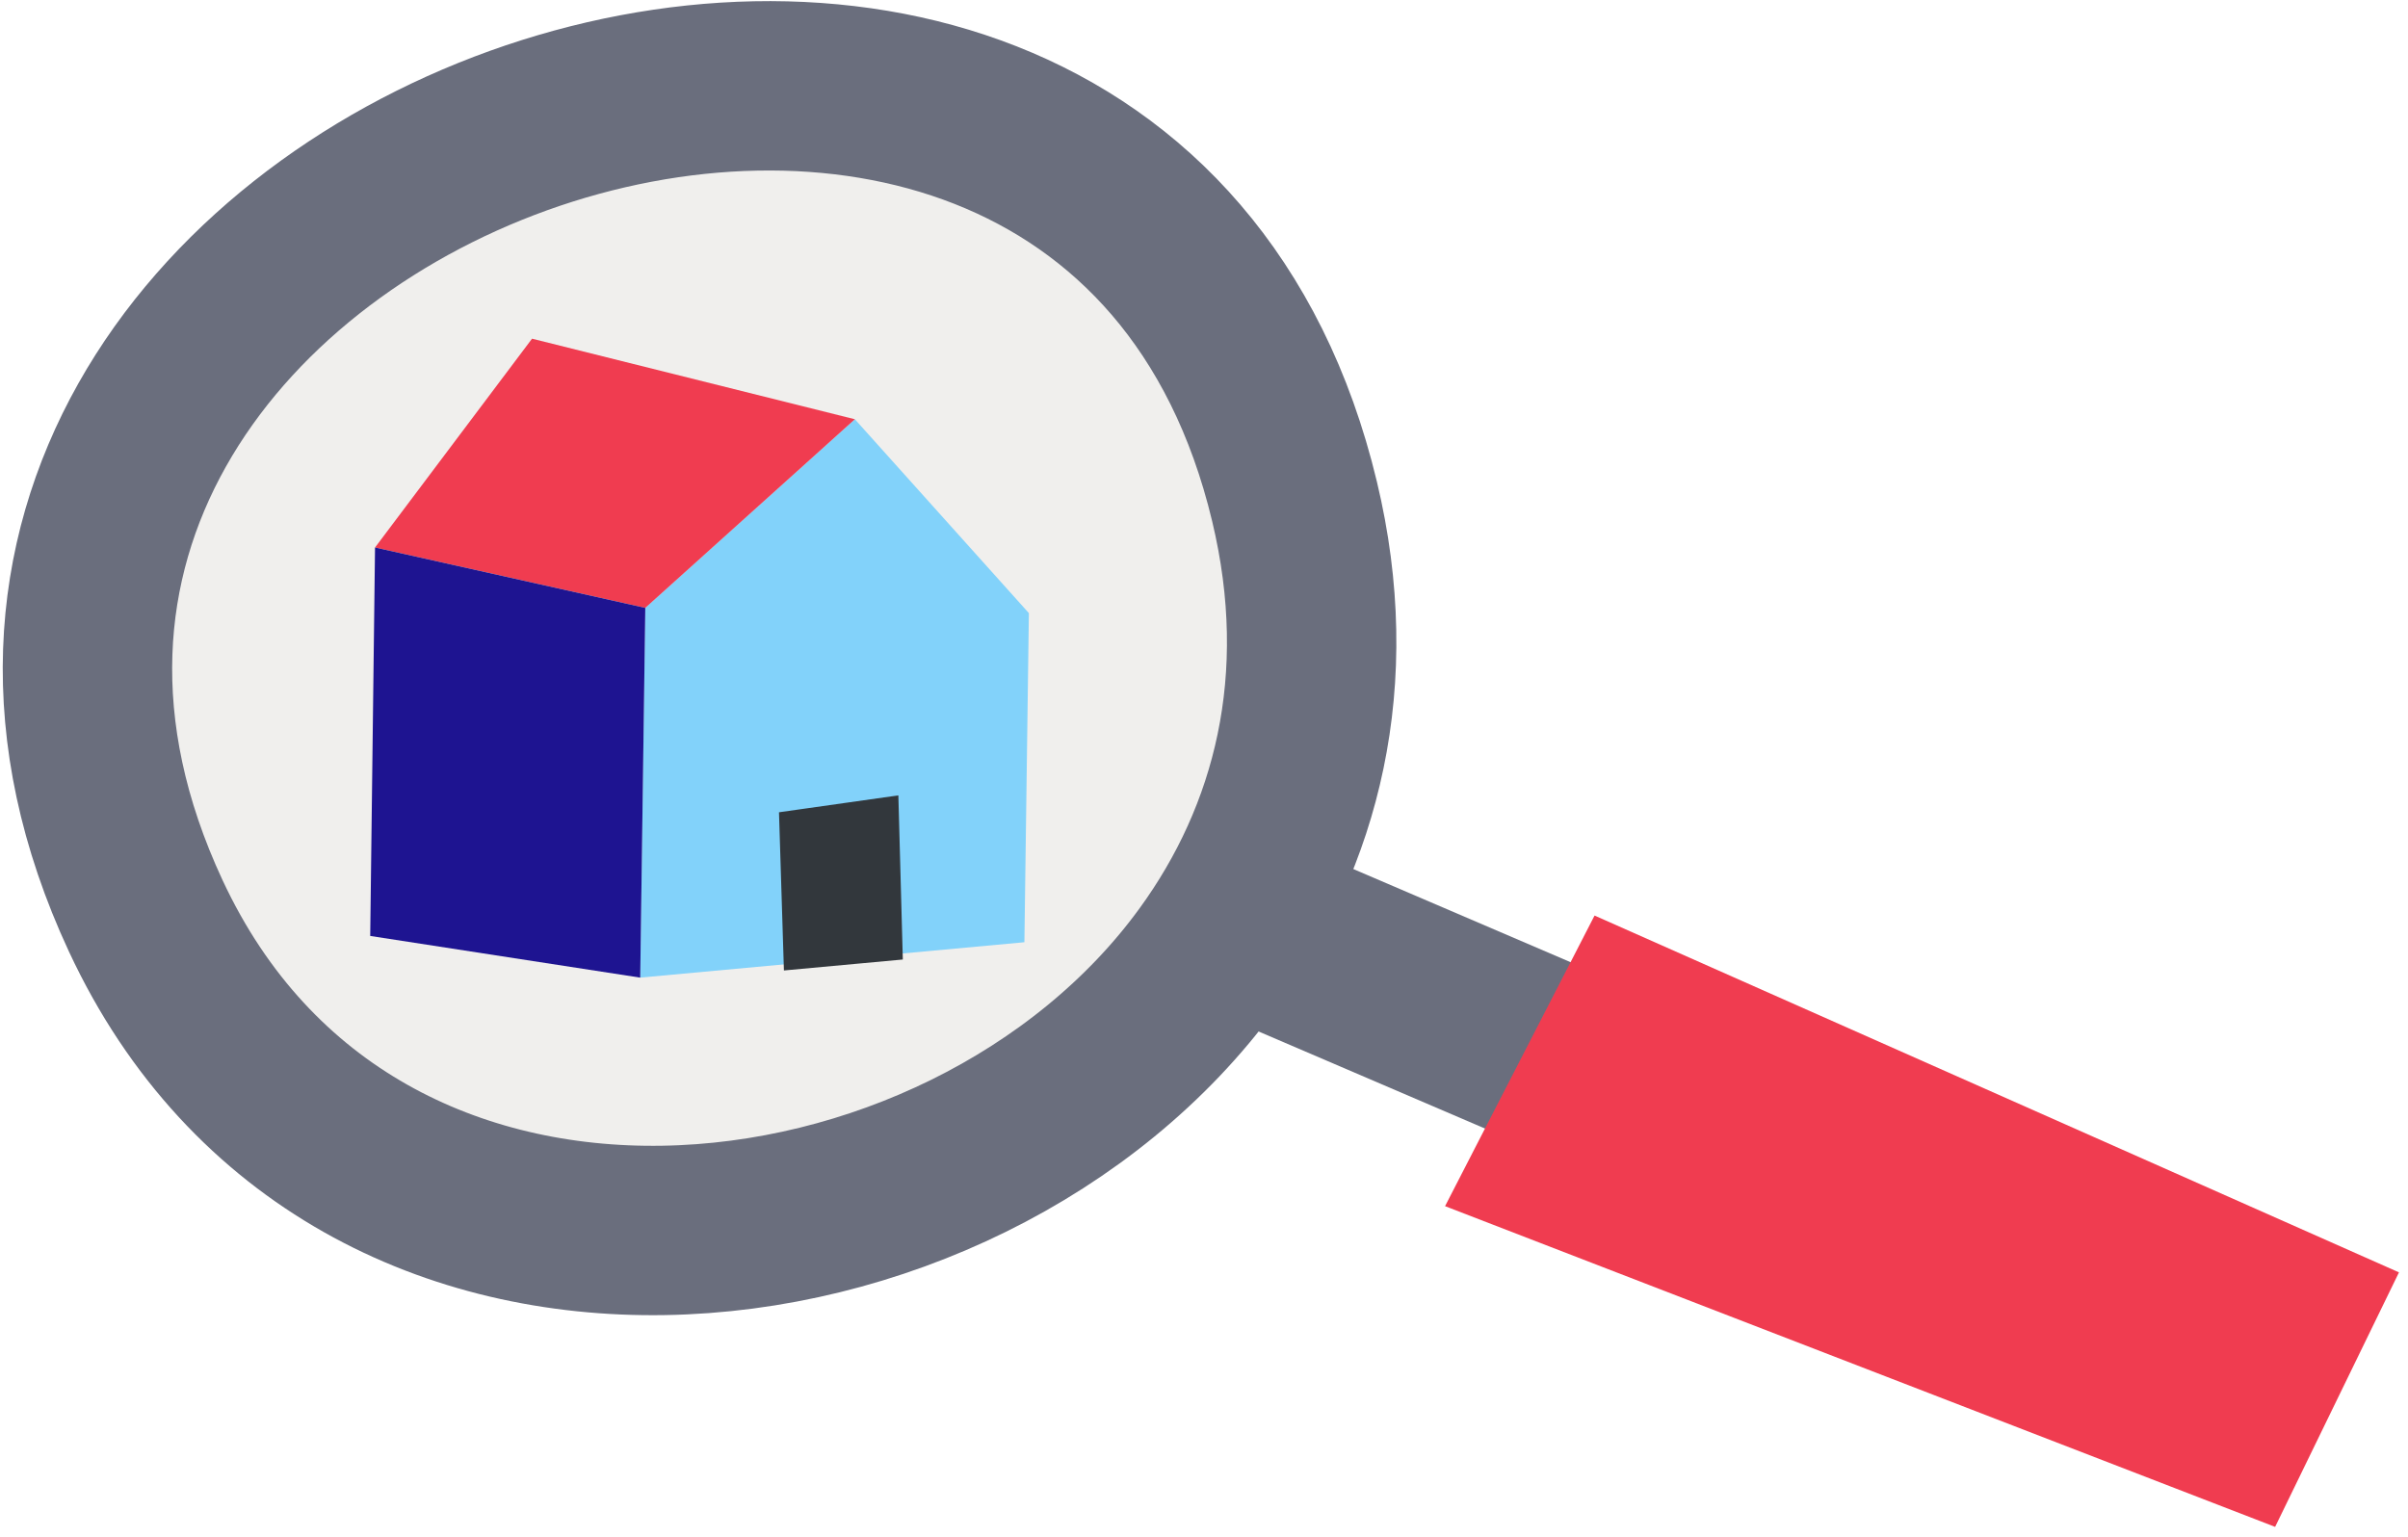
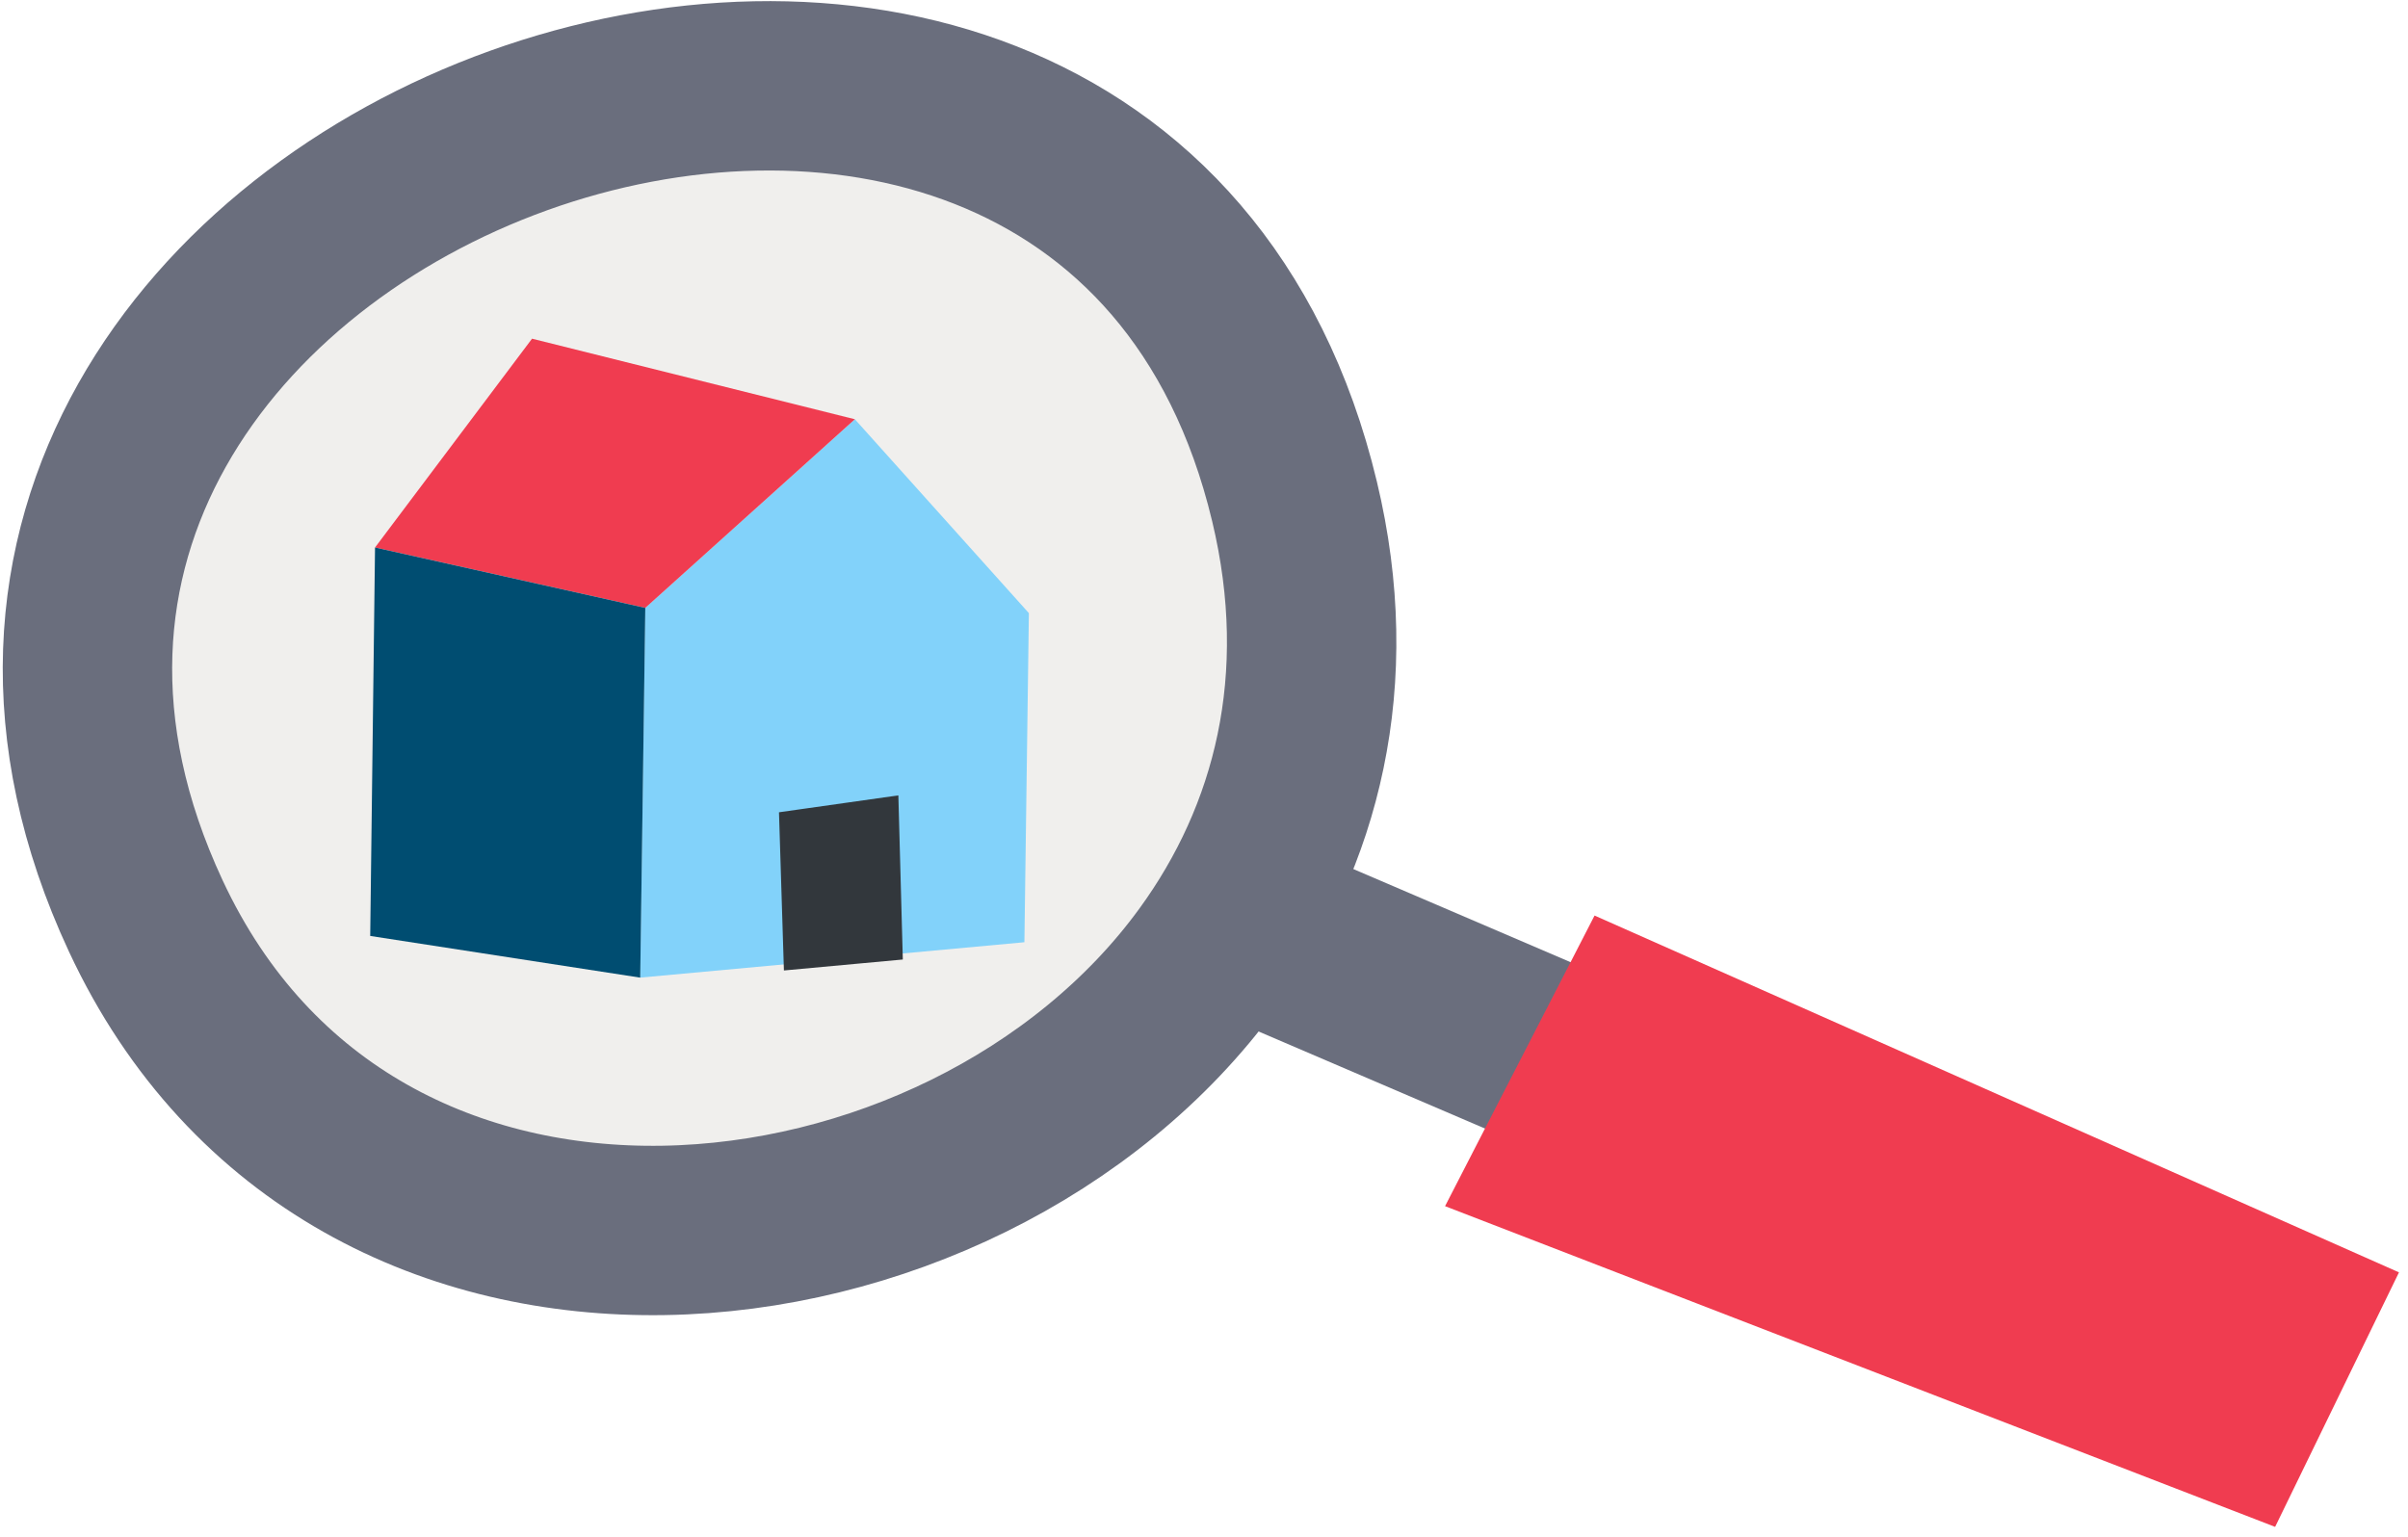
<svg xmlns="http://www.w3.org/2000/svg" width="199px" height="127px" viewBox="0 0 199 127" version="1.1">
  <g id="Page" stroke="none" stroke-width="1" fill="none" fill-rule="evenodd">
    <g id="Contact-5" transform="translate(-617, -570)" fill-rule="nonzero">
      <g id="Modal---Favorite-2---left" transform="translate(480, 262)">
        <g id="Actions-Bar" transform="translate(0, 167)">
          <g id="Empty-State-07" transform="translate(144, 148)">
            <g id="Group">
              <path d="M92.835,72.197 C100.143,62.155 103.528,49.239 99.981,34.445 C84.187,-31.461 -23.604,7.195 5.045,68.703 C22.261,105.665 72.688,99.902 92.835,72.197 Z" id="Path" stroke="#6A6E7D" stroke-width="14" fill="#F0EFED" />
              <line x1="96.387" y1="69.599" x2="168.157" y2="100.372" id="Path" stroke="#6A6E7D" stroke-width="15.425" fill="#F0EFED" />
              <polygon id="Path" fill="#F03C50" points="181.019 119.205 112.421 92.696 124.776 68.675 191.254 98.168" />
            </g>
            <g id="Group" transform="translate(23.57895, 20.28169)">
              <polygon id="Path" fill="#82D2FA" points="40.069 7.372 22.745 22.962 22.328 53.524 54.078 50.599 54.449 23.397" />
              <polygon id="Path" fill="#F03C50" points="22.748 22.963 40.069 7.372 13.389 0.712 0.414 17.972" />
-               <polygon id="Path" fill="#1E1491" points="0.414 17.972 22.748 22.963 22.33 53.525 0.016 50.08" />
+               <polygon id="Path" fill="#004D71" points="0.414 17.972 22.748 22.963 22.33 53.525 0.016 50.08" />
              <polygon id="Path" stroke="#32373C" fill="#32373C" points="34.688 52.386 34.311 40.29 43.178 39.034 43.519 51.572" />
            </g>
          </g>
        </g>
      </g>
    </g>
  </g>
</svg>
